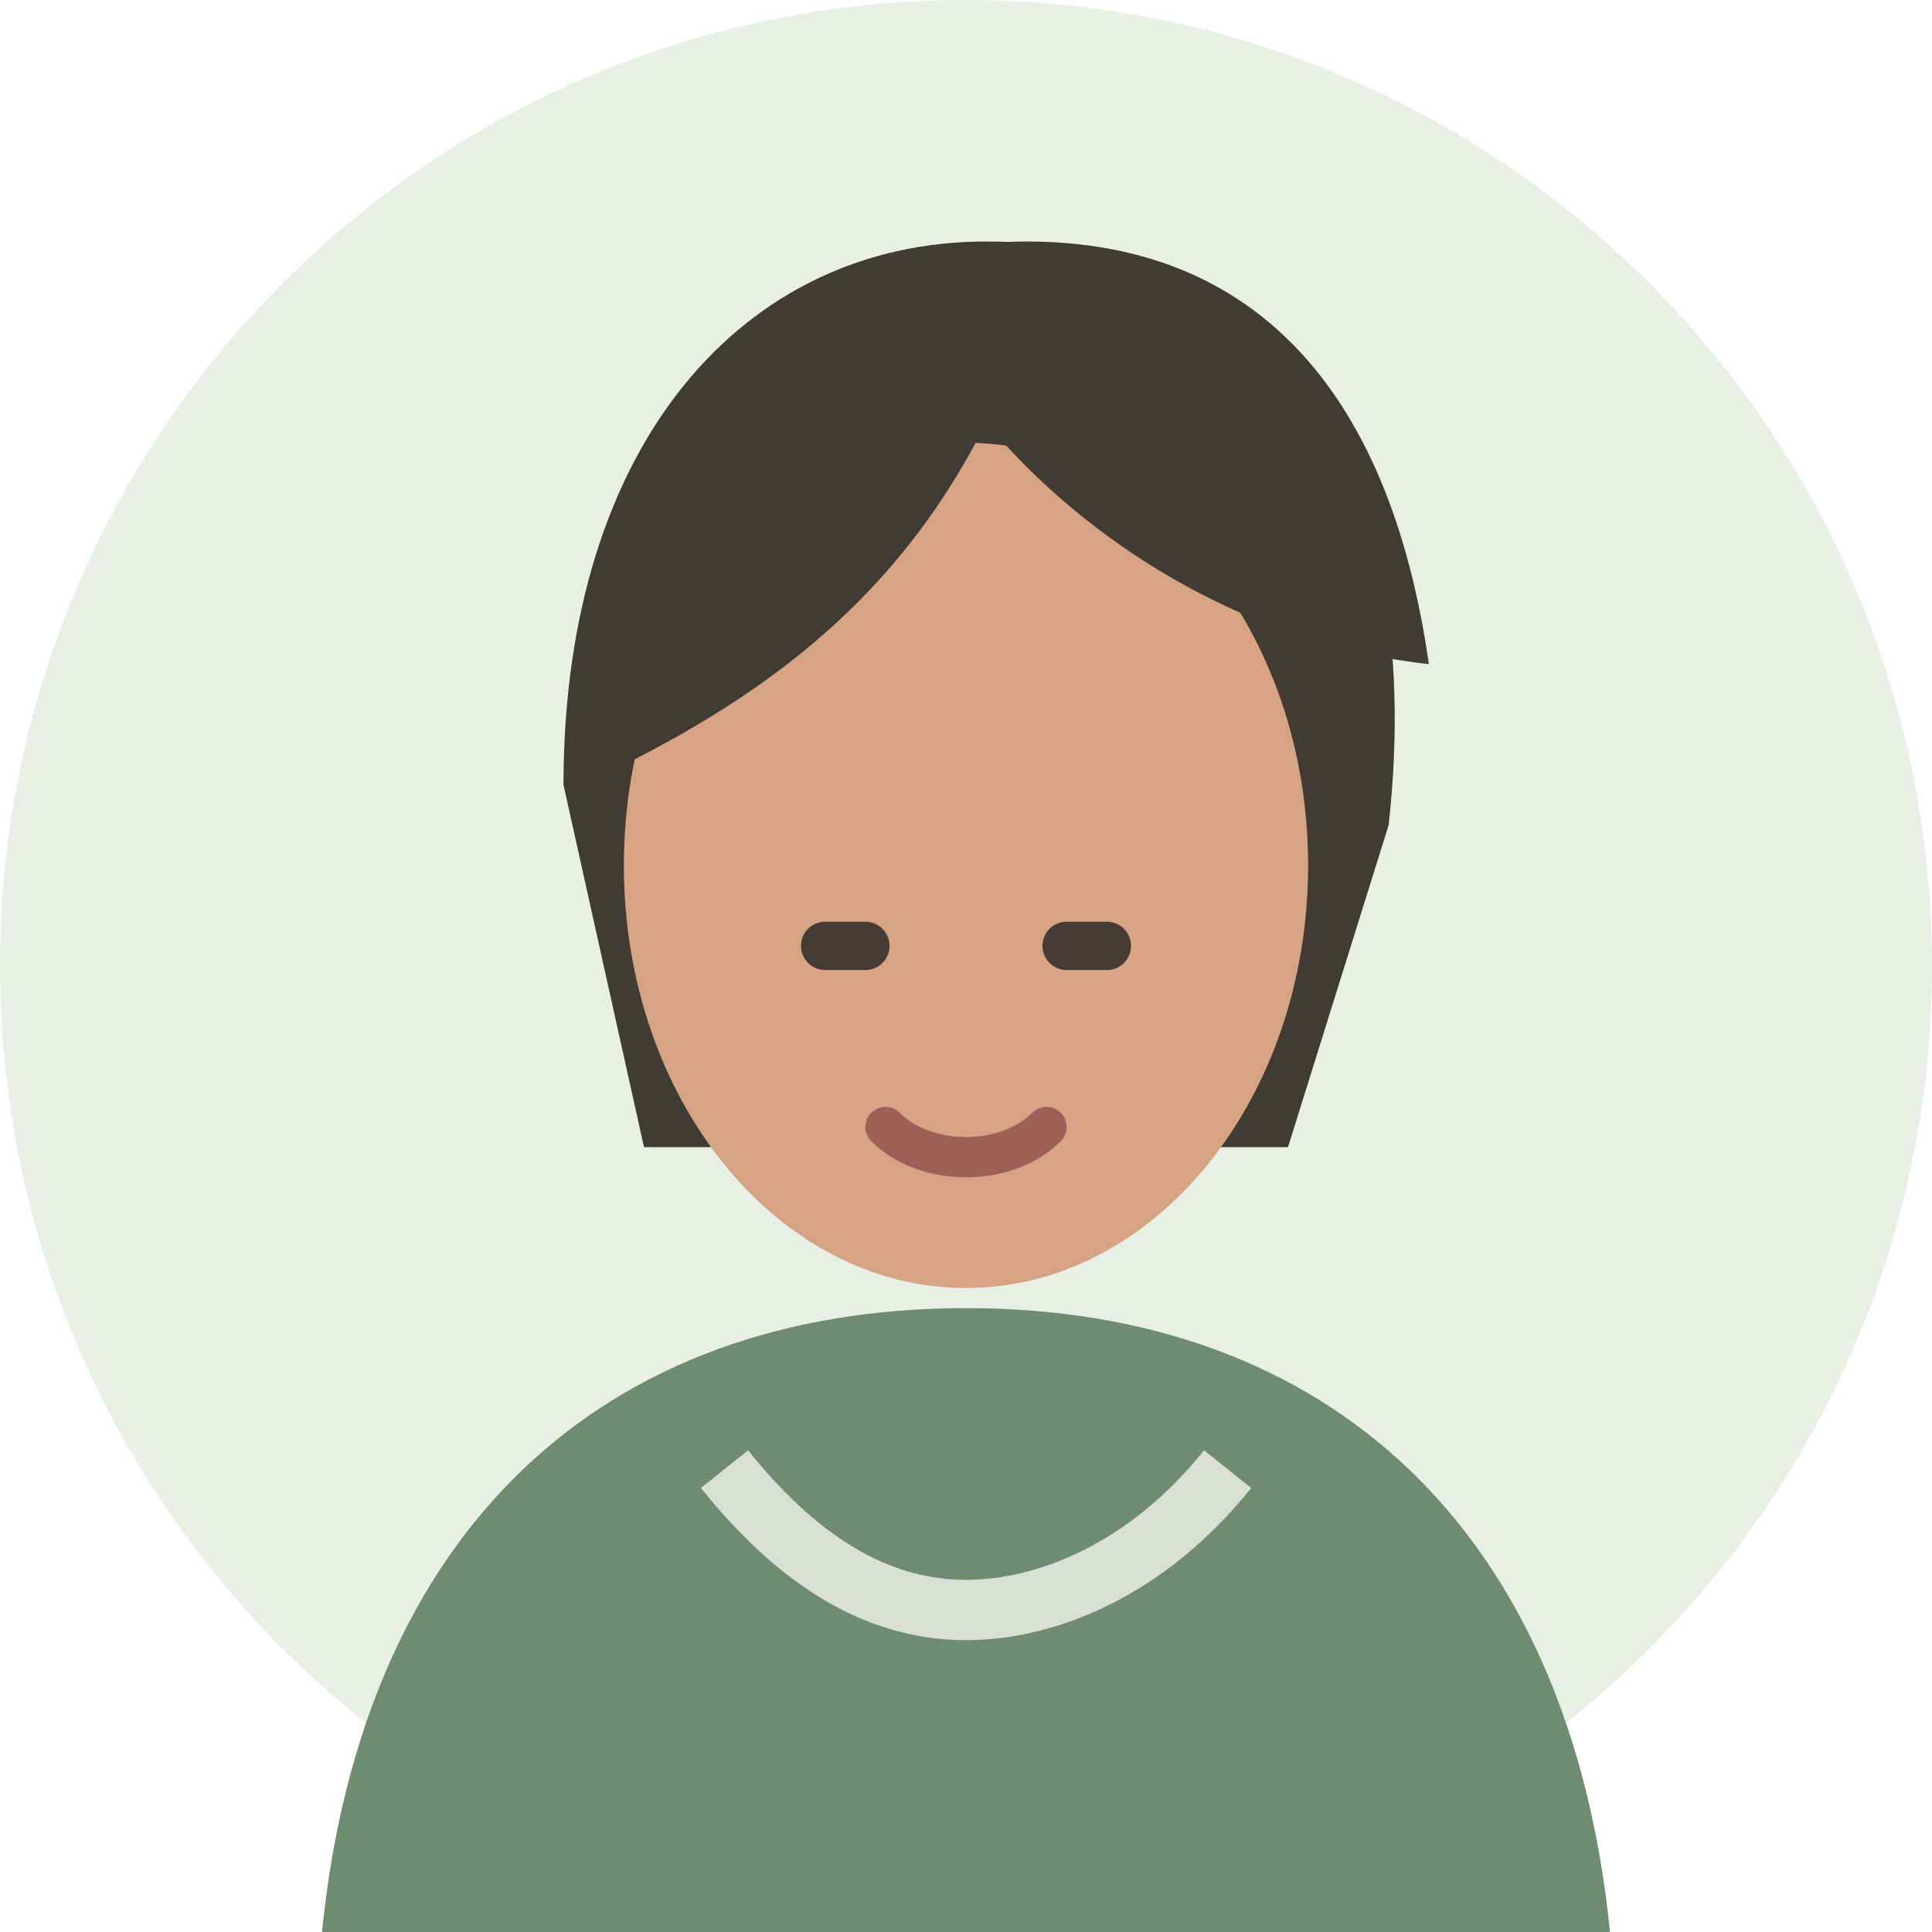
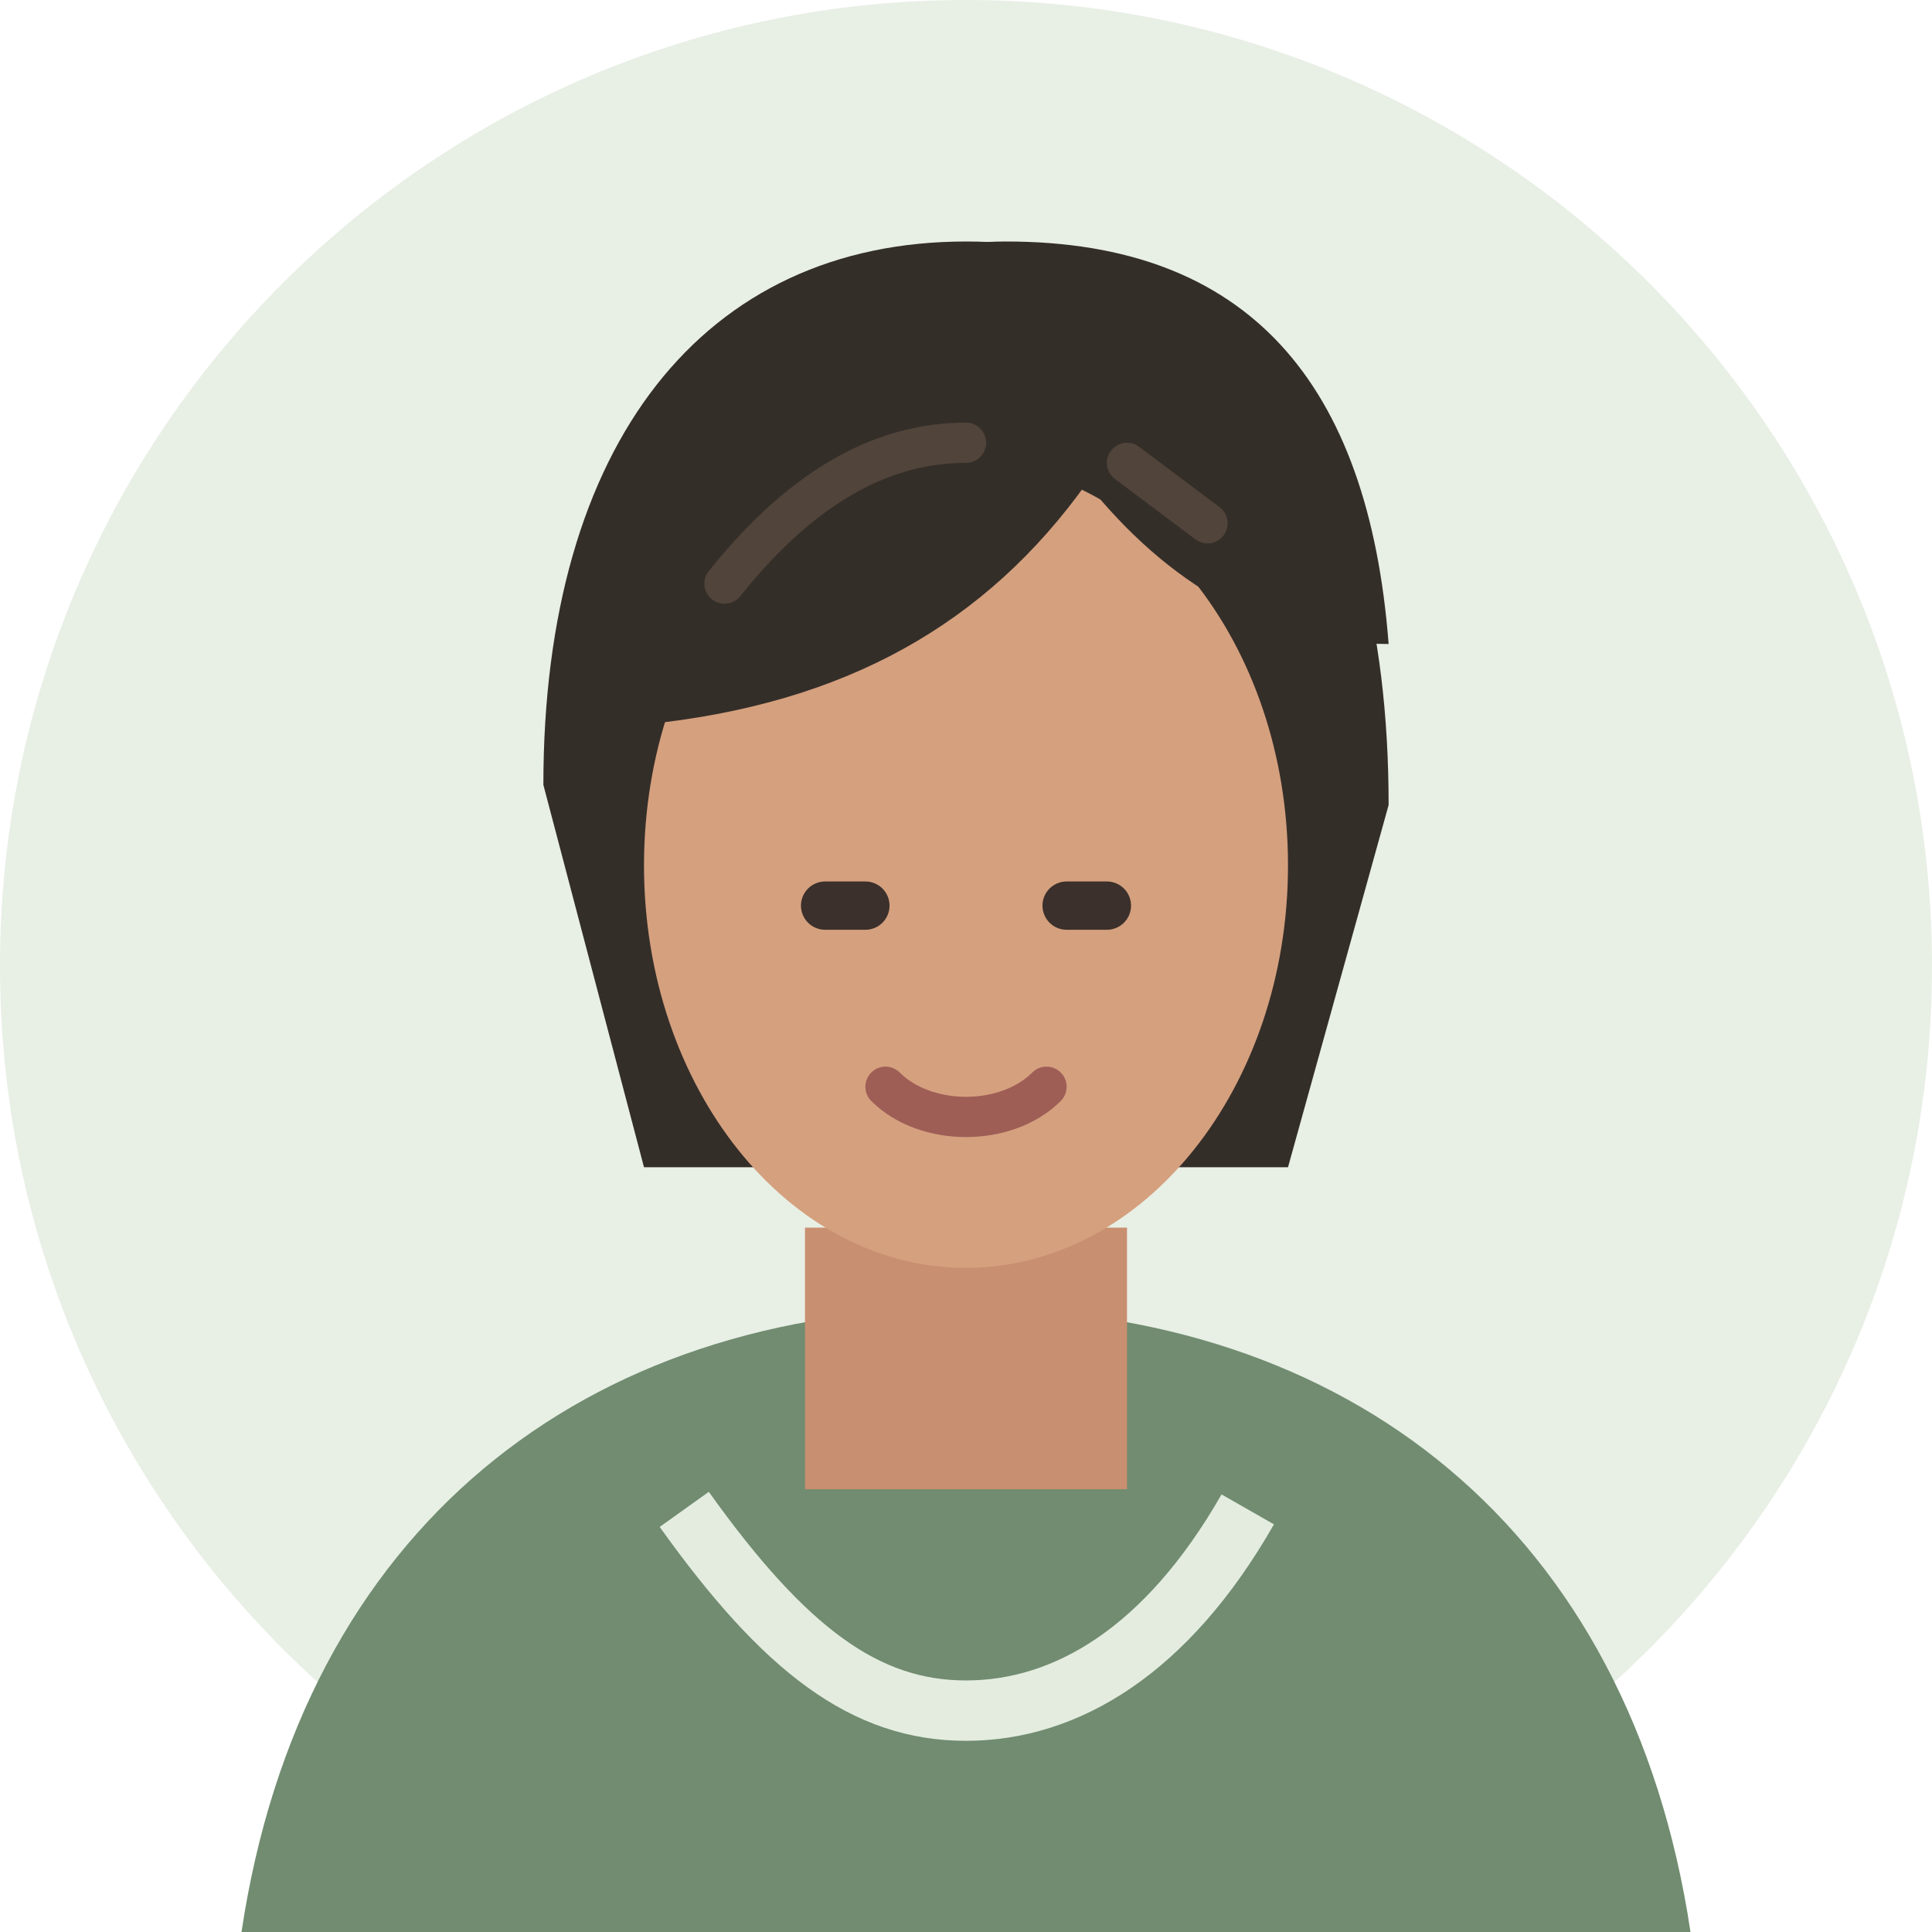
<svg xmlns="http://www.w3.org/2000/svg" viewBox="0 0 96 96">
  <rect width="96" height="96" rx="48" fill="#e8efe5" />
-   <path d="M16 96c2-20 14-31 32-31s30 11 32 31" fill="#6f8b70" />
-   <path d="M28 39c0-17 9-27 21-27 14 0 22 11 20 29l-5 16H32z" fill="#403b33" />
-   <ellipse cx="48" cy="43" rx="17" ry="21" fill="#d6a384" />
-   <path d="M31 38c1-17 9-26 20-26 11 0 18 7 20 21-9-1-17-6-22-12-4 8-10 13-18 17" fill="#403b33" />
-   <path d="M41 47h2m10 0h2" stroke="#473b35" stroke-width="2.4" stroke-linecap="round" />
-   <path d="M44 56c2 2 6 2 8 0" fill="none" stroke="#9e5f57" stroke-width="2" stroke-linecap="round" />
-   <path d="M36 73c4 5 8 7 12 7s9-2 13-7" fill="none" stroke="#f5f4ed" stroke-width="3" opacity=".8" />
+   <path d="M12 96c3-20 17-31 36-31s33 11 36 31" fill="#718c70" />
+   <path d="M40 61h16v13H40z" fill="#c88f70" />
+   <path d="M27 39c0-17 8-27 21-27s21 10 21 28l-5 18H32z" fill="#342e29" />
+   <ellipse cx="48" cy="43" rx="16" ry="20" fill="#d5a07e" />
+   <path d="M32 36c1-16 8-24 18-24 12 0 18 7 19 20-6 0-11-3-15-8-5 7-12 11-22 12" fill="#342e29" />
+   <path d="M36 29c4-5 8-7 12-7m8 1 4 3" fill="none" stroke="#51443a" stroke-width="2" stroke-linecap="round" />
+   <path d="M41 45h2m10 0h2" stroke="#3b302b" stroke-width="2.4" stroke-linecap="round" />
+   <path d="M44 54c2 2 6 2 8 0" fill="none" stroke="#9e5e56" stroke-width="2" stroke-linecap="round" />
+   <path d="M34 75c5 7 9 10 14 10s10-3 14-10" fill="none" stroke="#e4ece0" stroke-width="3" />
</svg>
